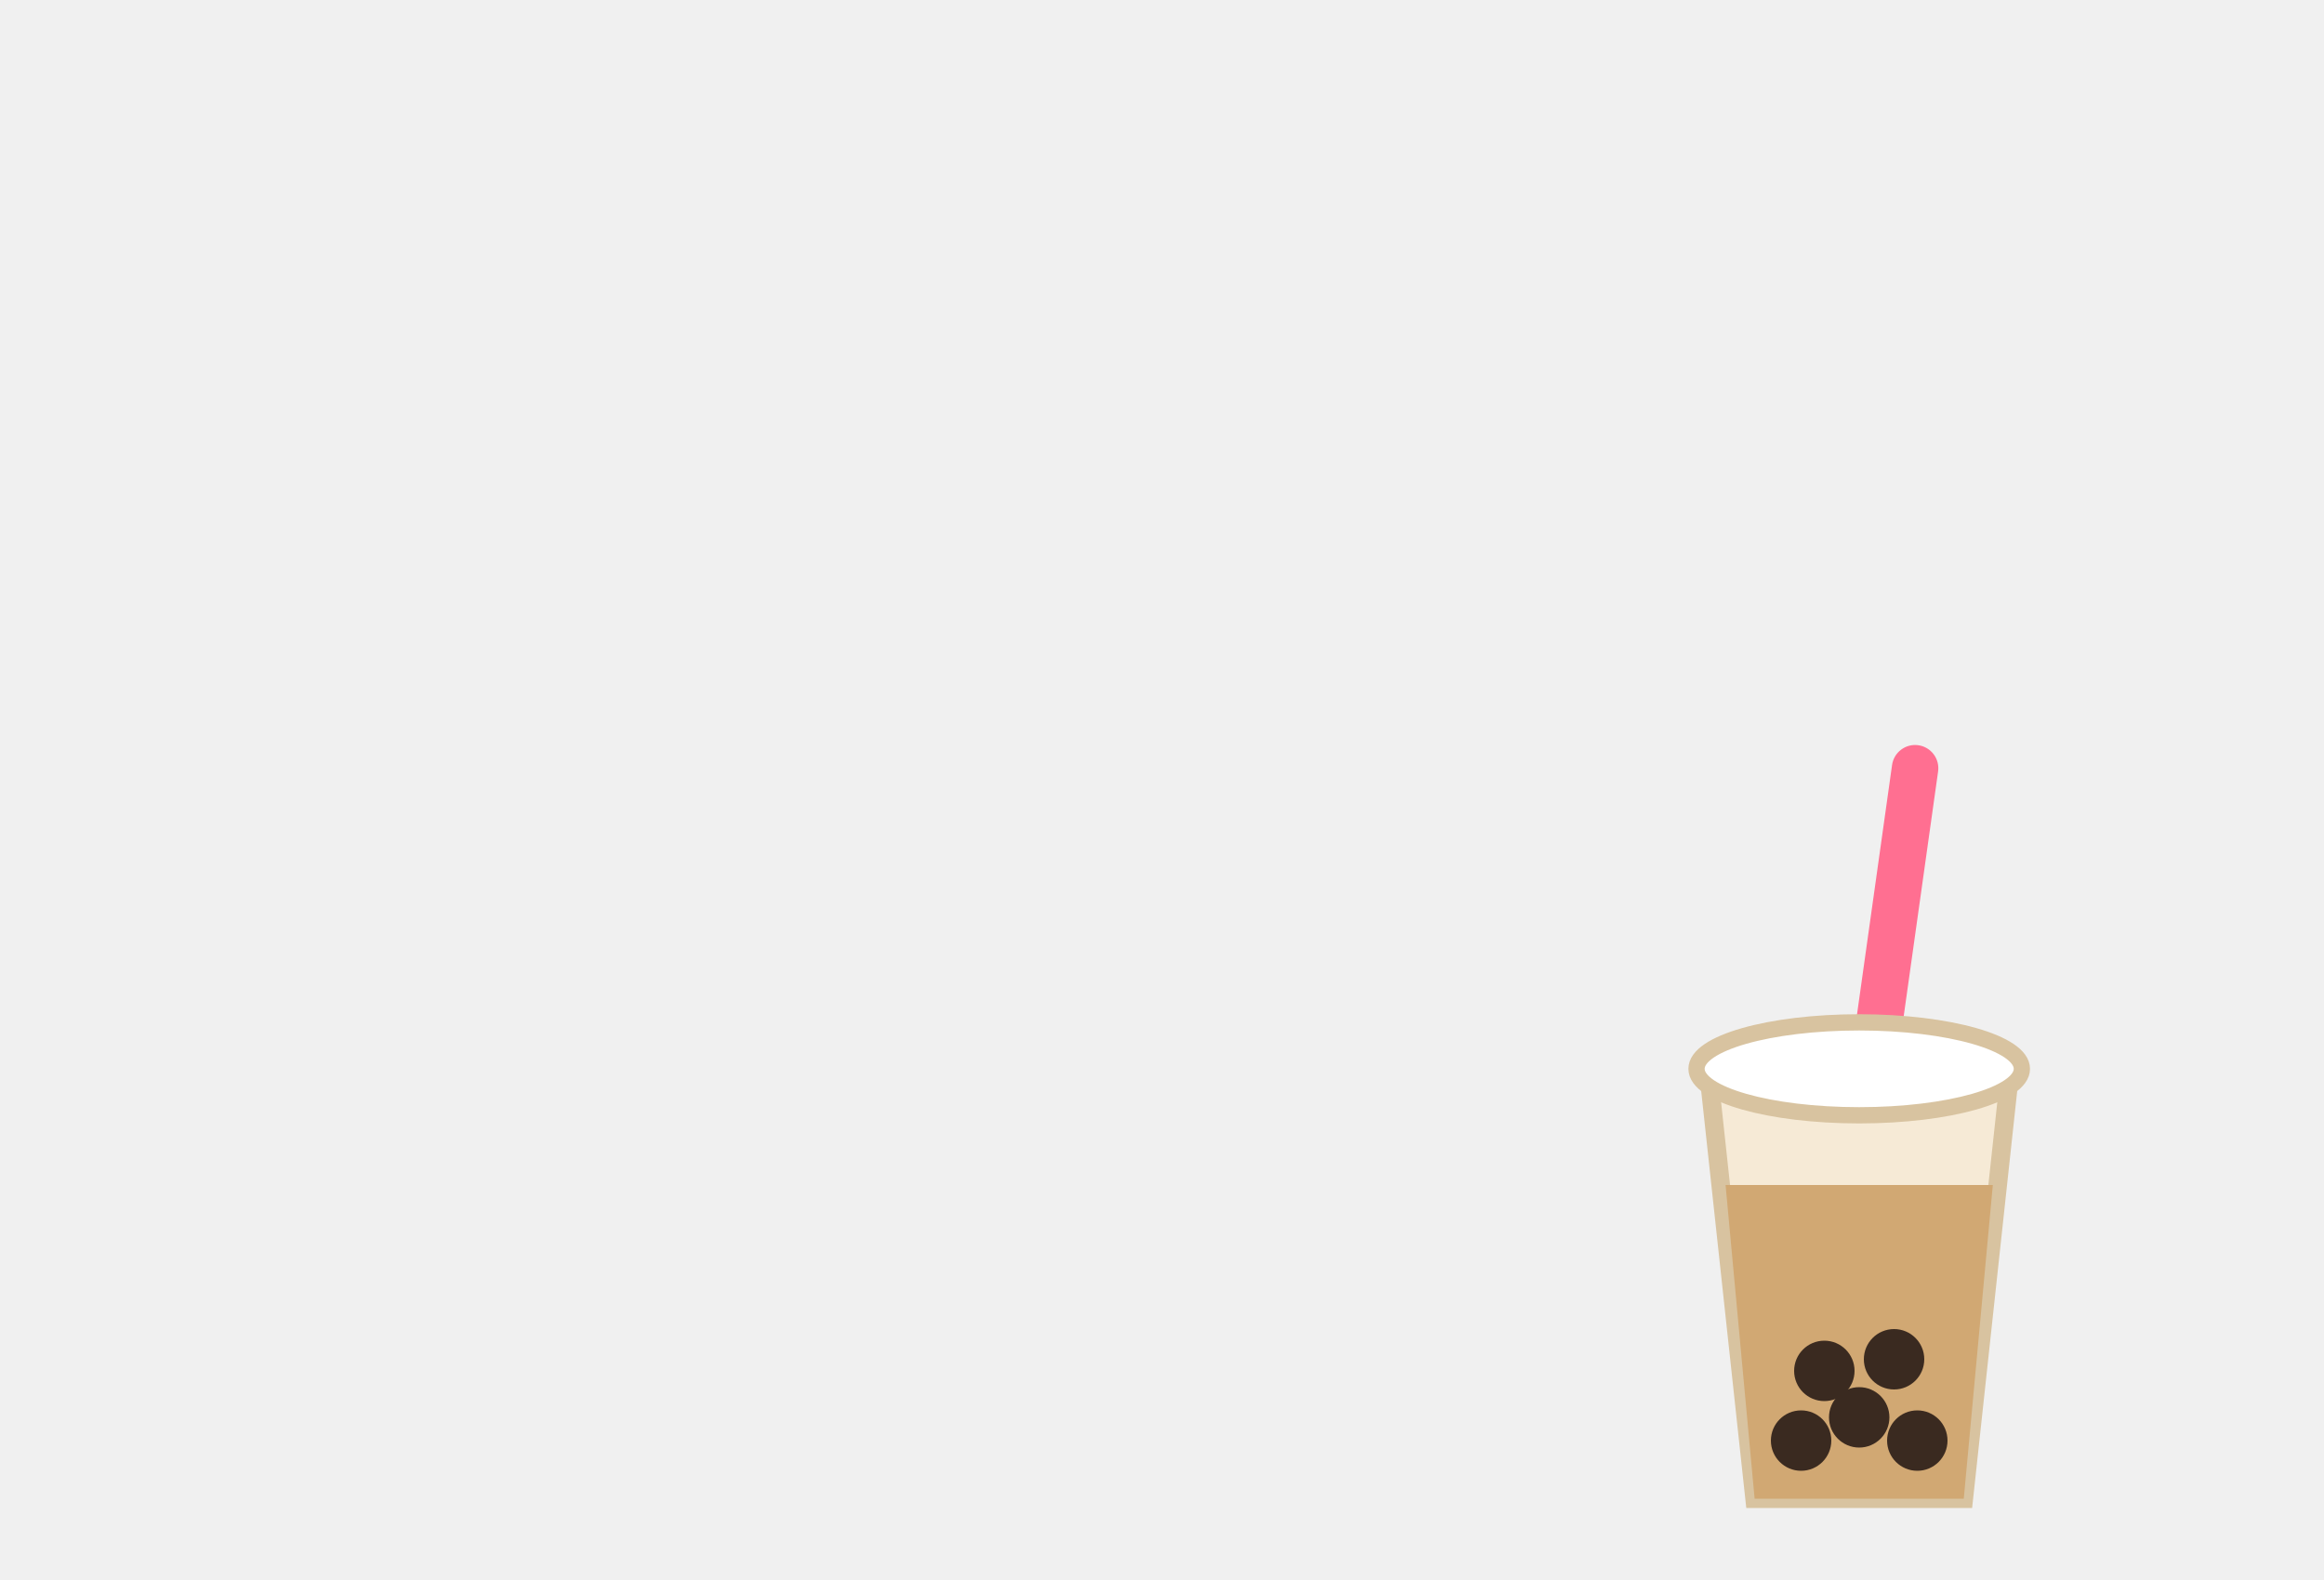
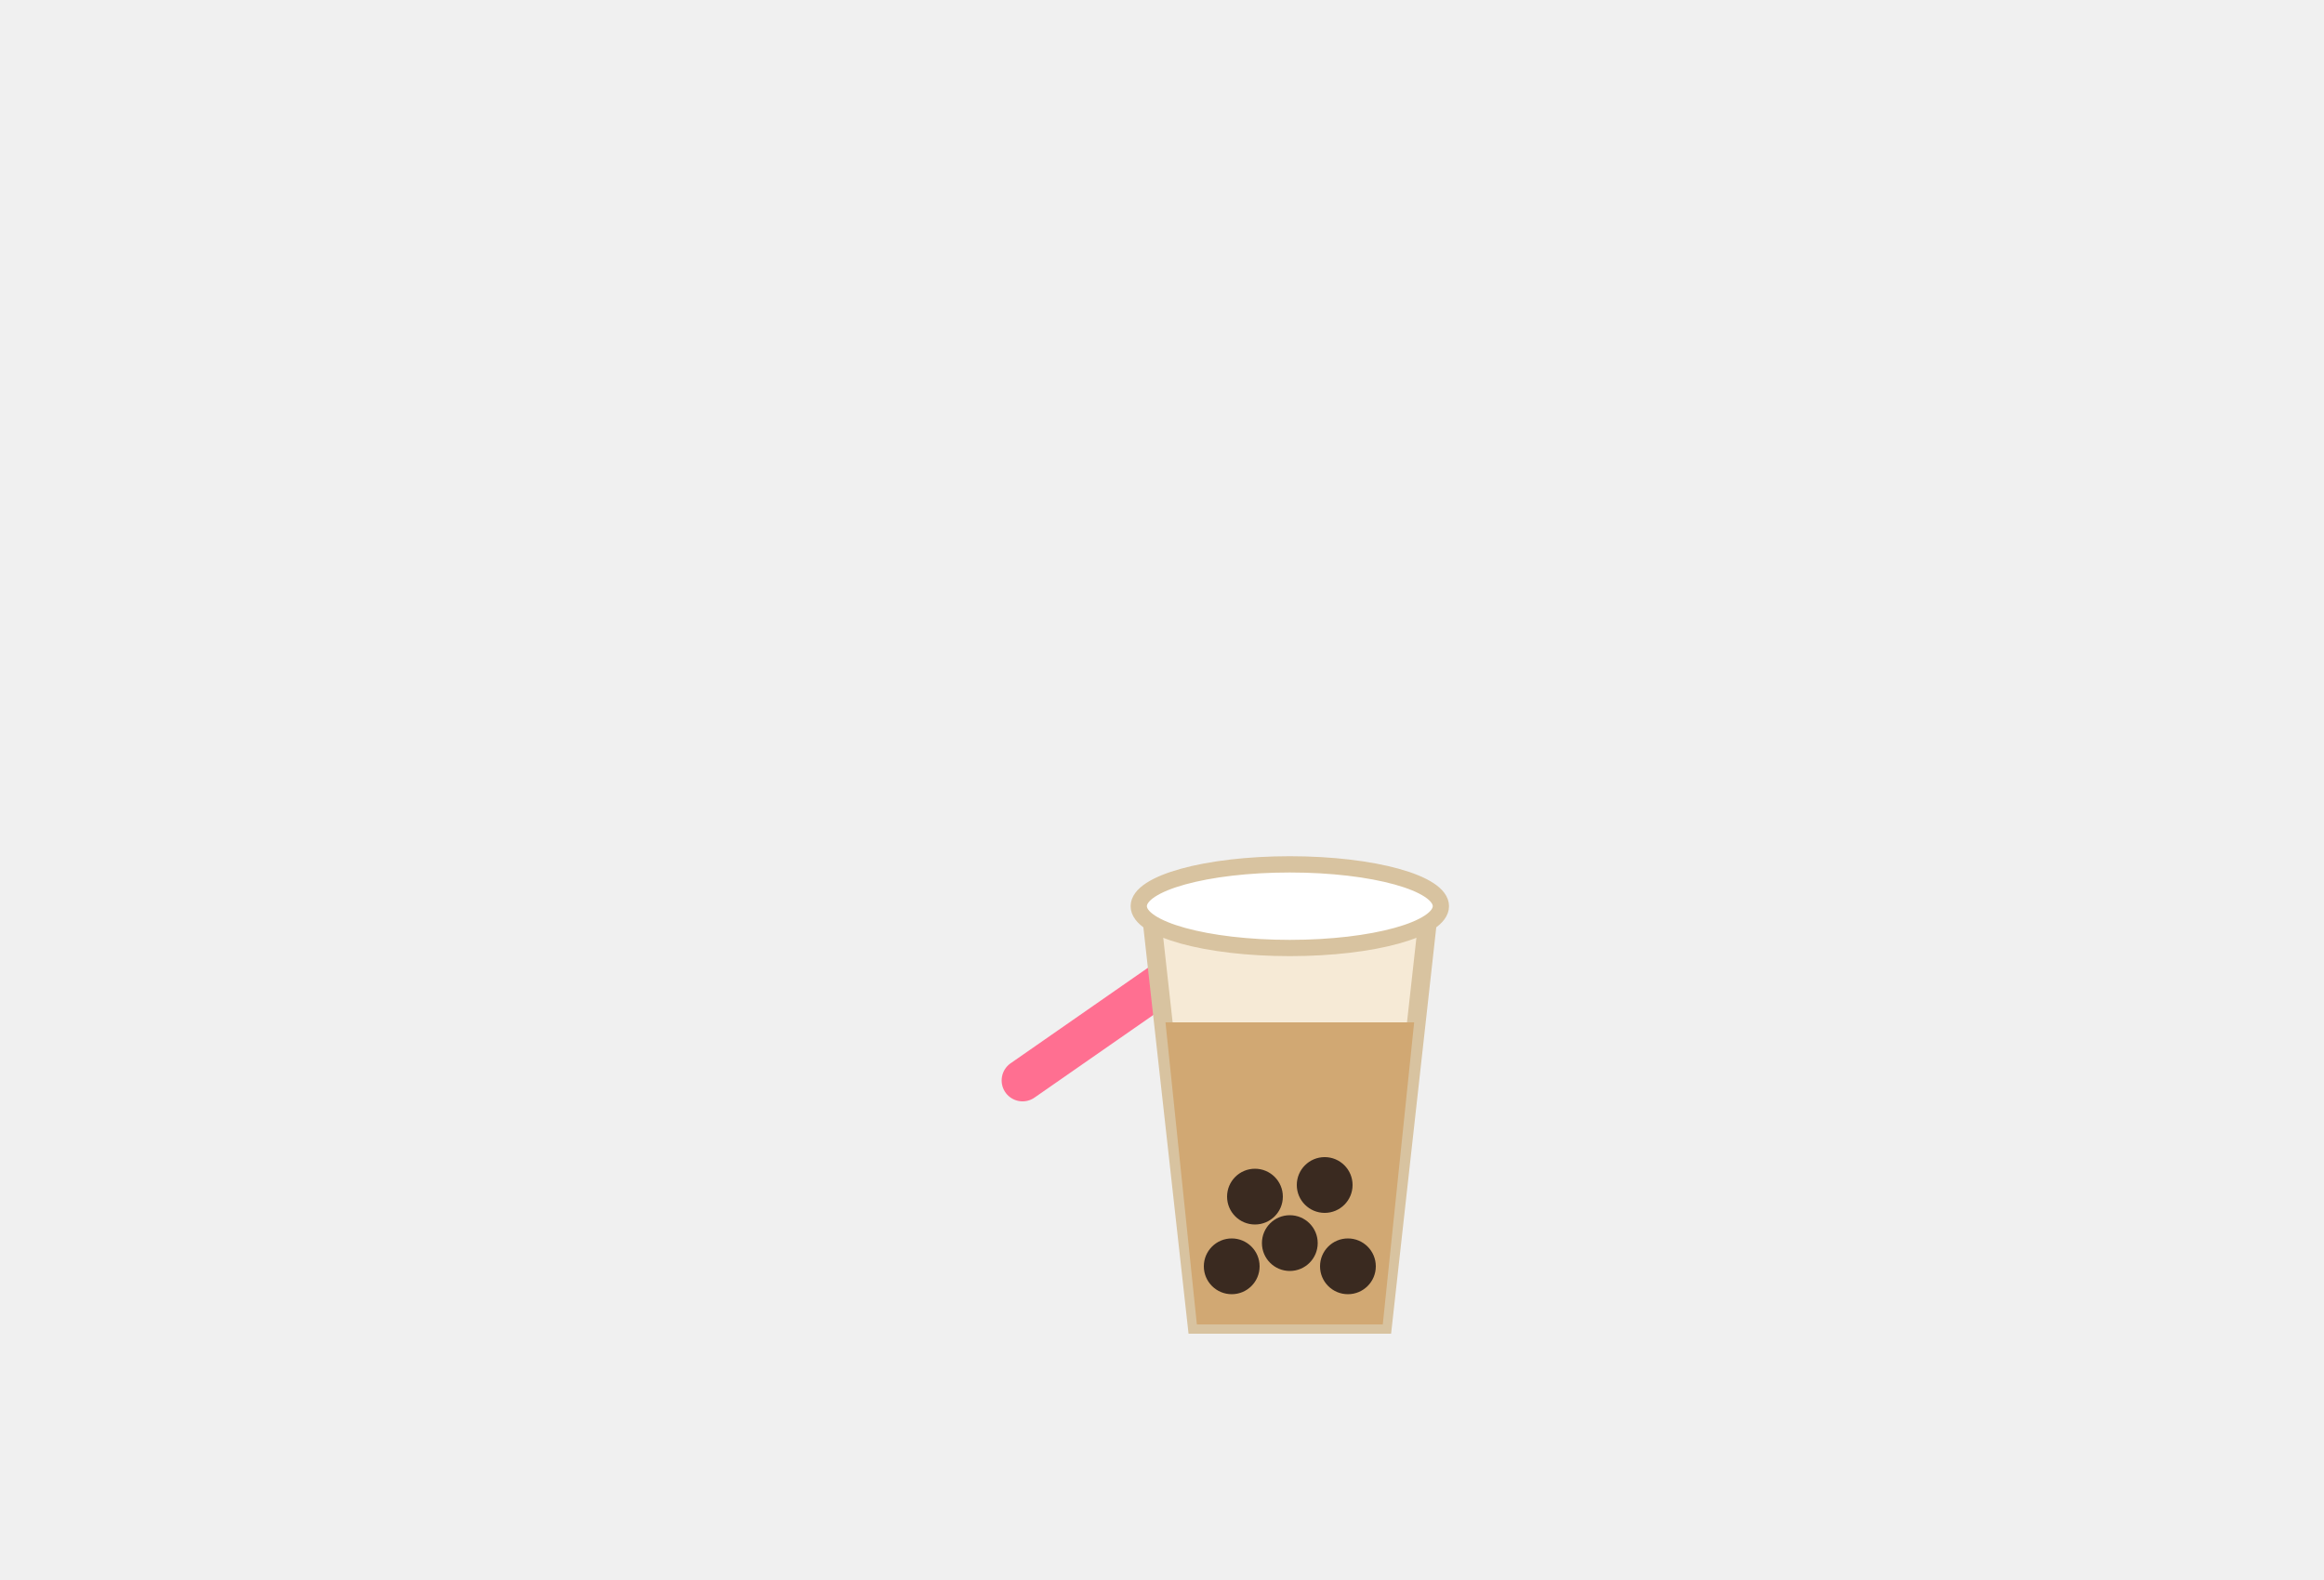
<svg xmlns="http://www.w3.org/2000/svg" viewBox="-20 -14 200 136">
-   <rect x="141" y="50" width="4" height="30" rx="2" fill="#ff6f91" transform="rotate(8 143 65)" />
-   <path d="M127 78H153L149 115H131Z" fill="#f6ead6" stroke="#d8c3a0" stroke-width="1.6" />
-   <path d="M128.5 88H151.5L149 115H131Z" fill="#d1a873" />
-   <circle cx="135" cy="110" r="2.6" fill="#3a2a20" />
-   <circle cx="140" cy="108" r="2.6" fill="#3a2a20" />
-   <circle cx="145" cy="110" r="2.6" fill="#3a2a20" />
-   <circle cx="137" cy="104" r="2.6" fill="#3a2a20" />
-   <circle cx="143" cy="103" r="2.6" fill="#3a2a20" />
-   <ellipse cx="140" cy="78" rx="14" ry="4" fill="#fff" stroke="#d8c3a0" stroke-width="1.4" />
+   <path d="M91 63L68 79" stroke="#ff6f91" stroke-width="3.6" stroke-linecap="round" />
+   <path d="M79 64H103L99 100H83Z" fill="#f6ead6" stroke="#d8c3a0" stroke-width="1.6" />
+   <path d="M80.3 74H101.7L99 100H83Z" fill="#d1a873" />
+   <circle cx="86" cy="95" r="2.4" fill="#3a2a20" />
+   <circle cx="91" cy="93" r="2.4" fill="#3a2a20" />
+   <circle cx="96" cy="95" r="2.4" fill="#3a2a20" />
+   <circle cx="88" cy="89" r="2.4" fill="#3a2a20" />
+   <circle cx="94" cy="88" r="2.4" fill="#3a2a20" />
+   <ellipse cx="91" cy="64" rx="13" ry="3.6" fill="#fff" stroke="#d8c3a0" stroke-width="1.4" />
</svg>
